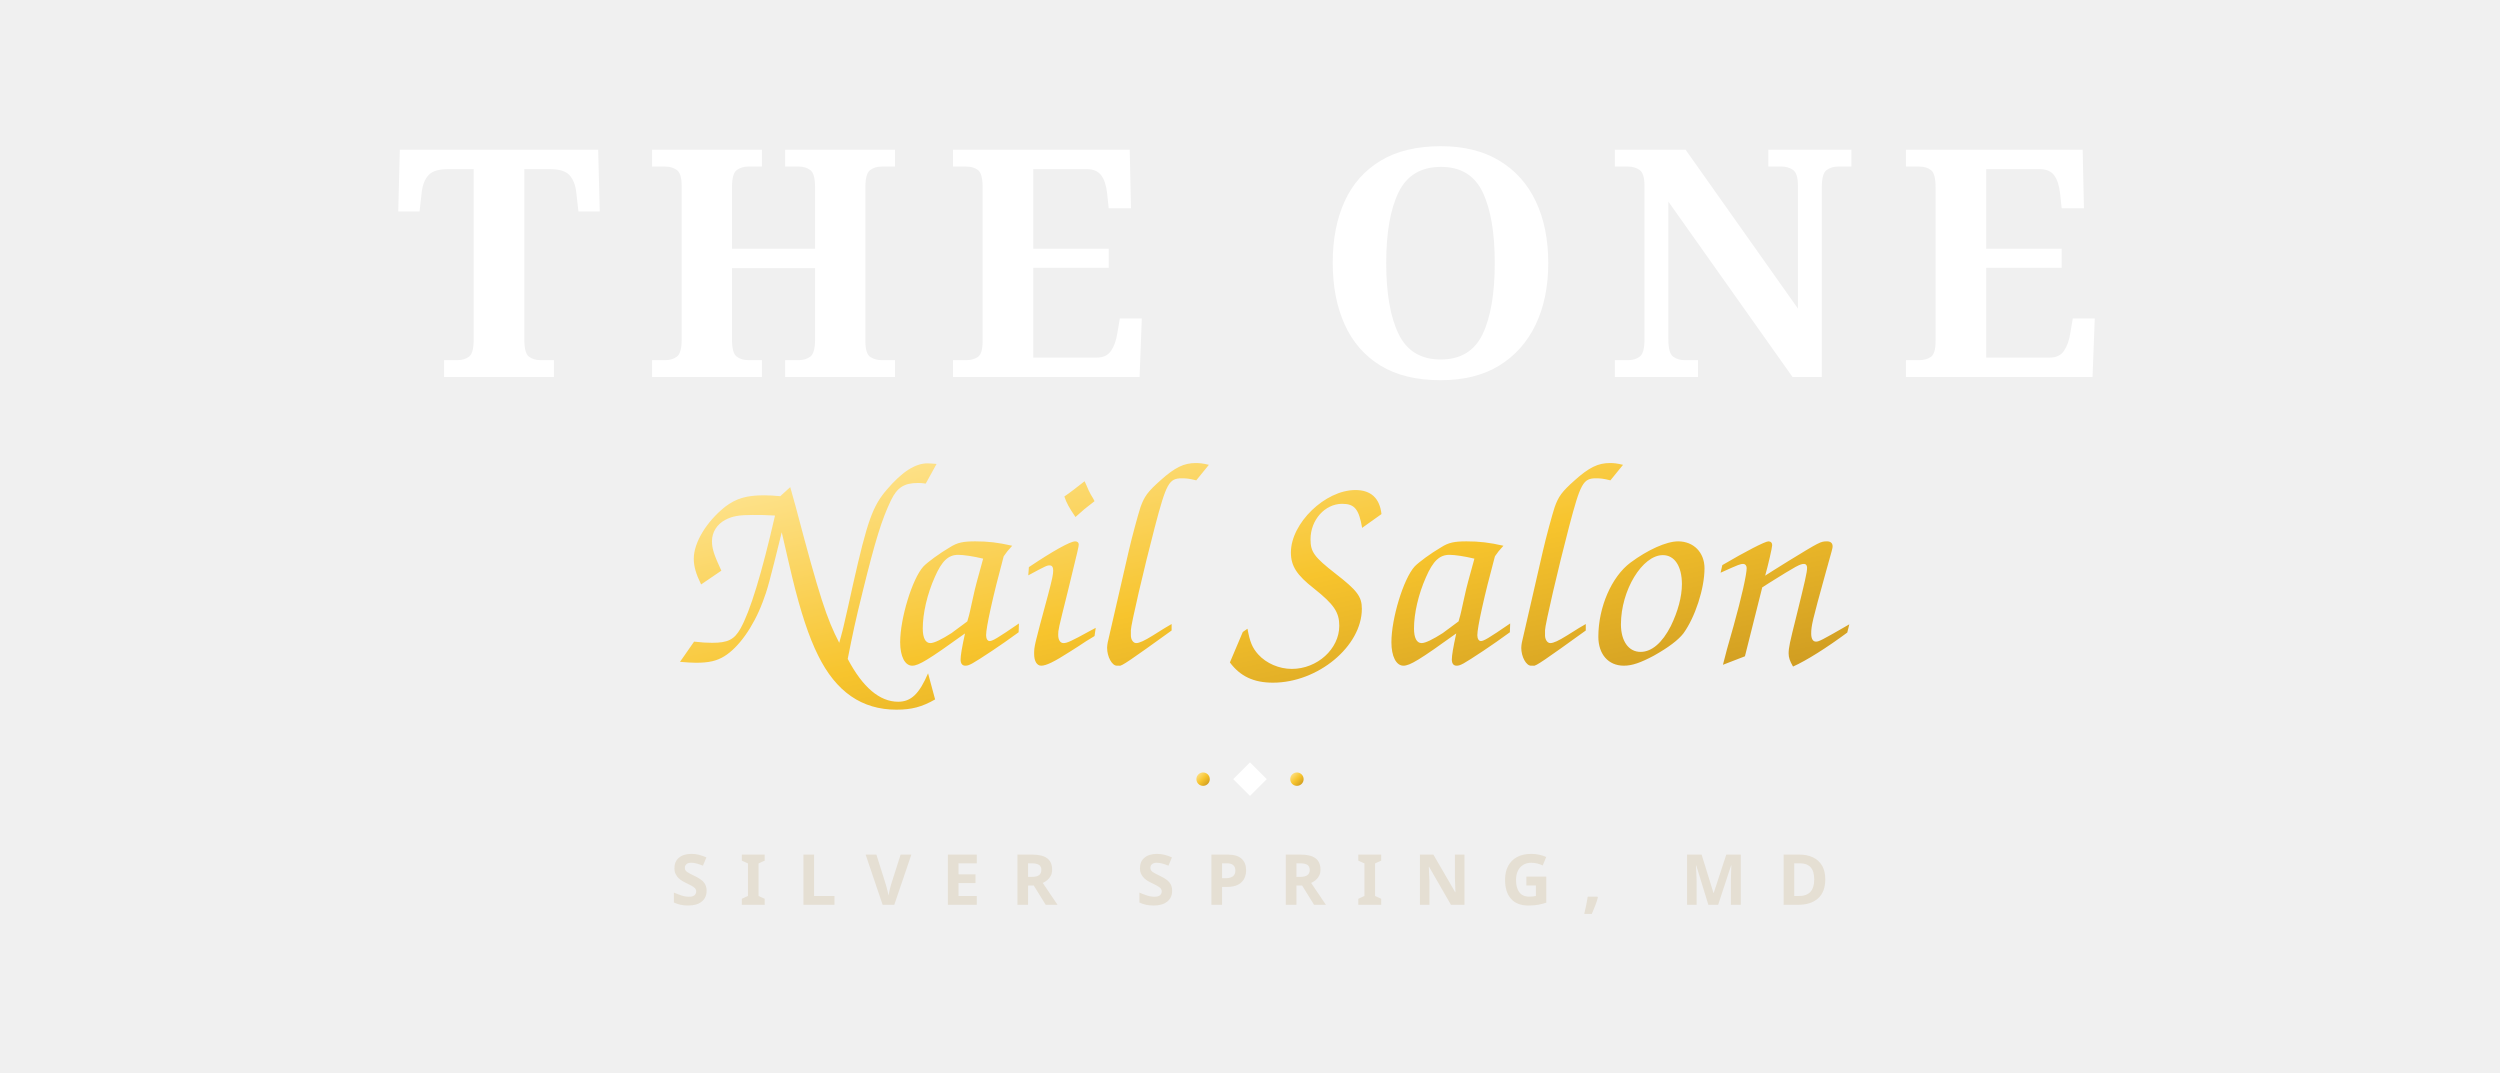
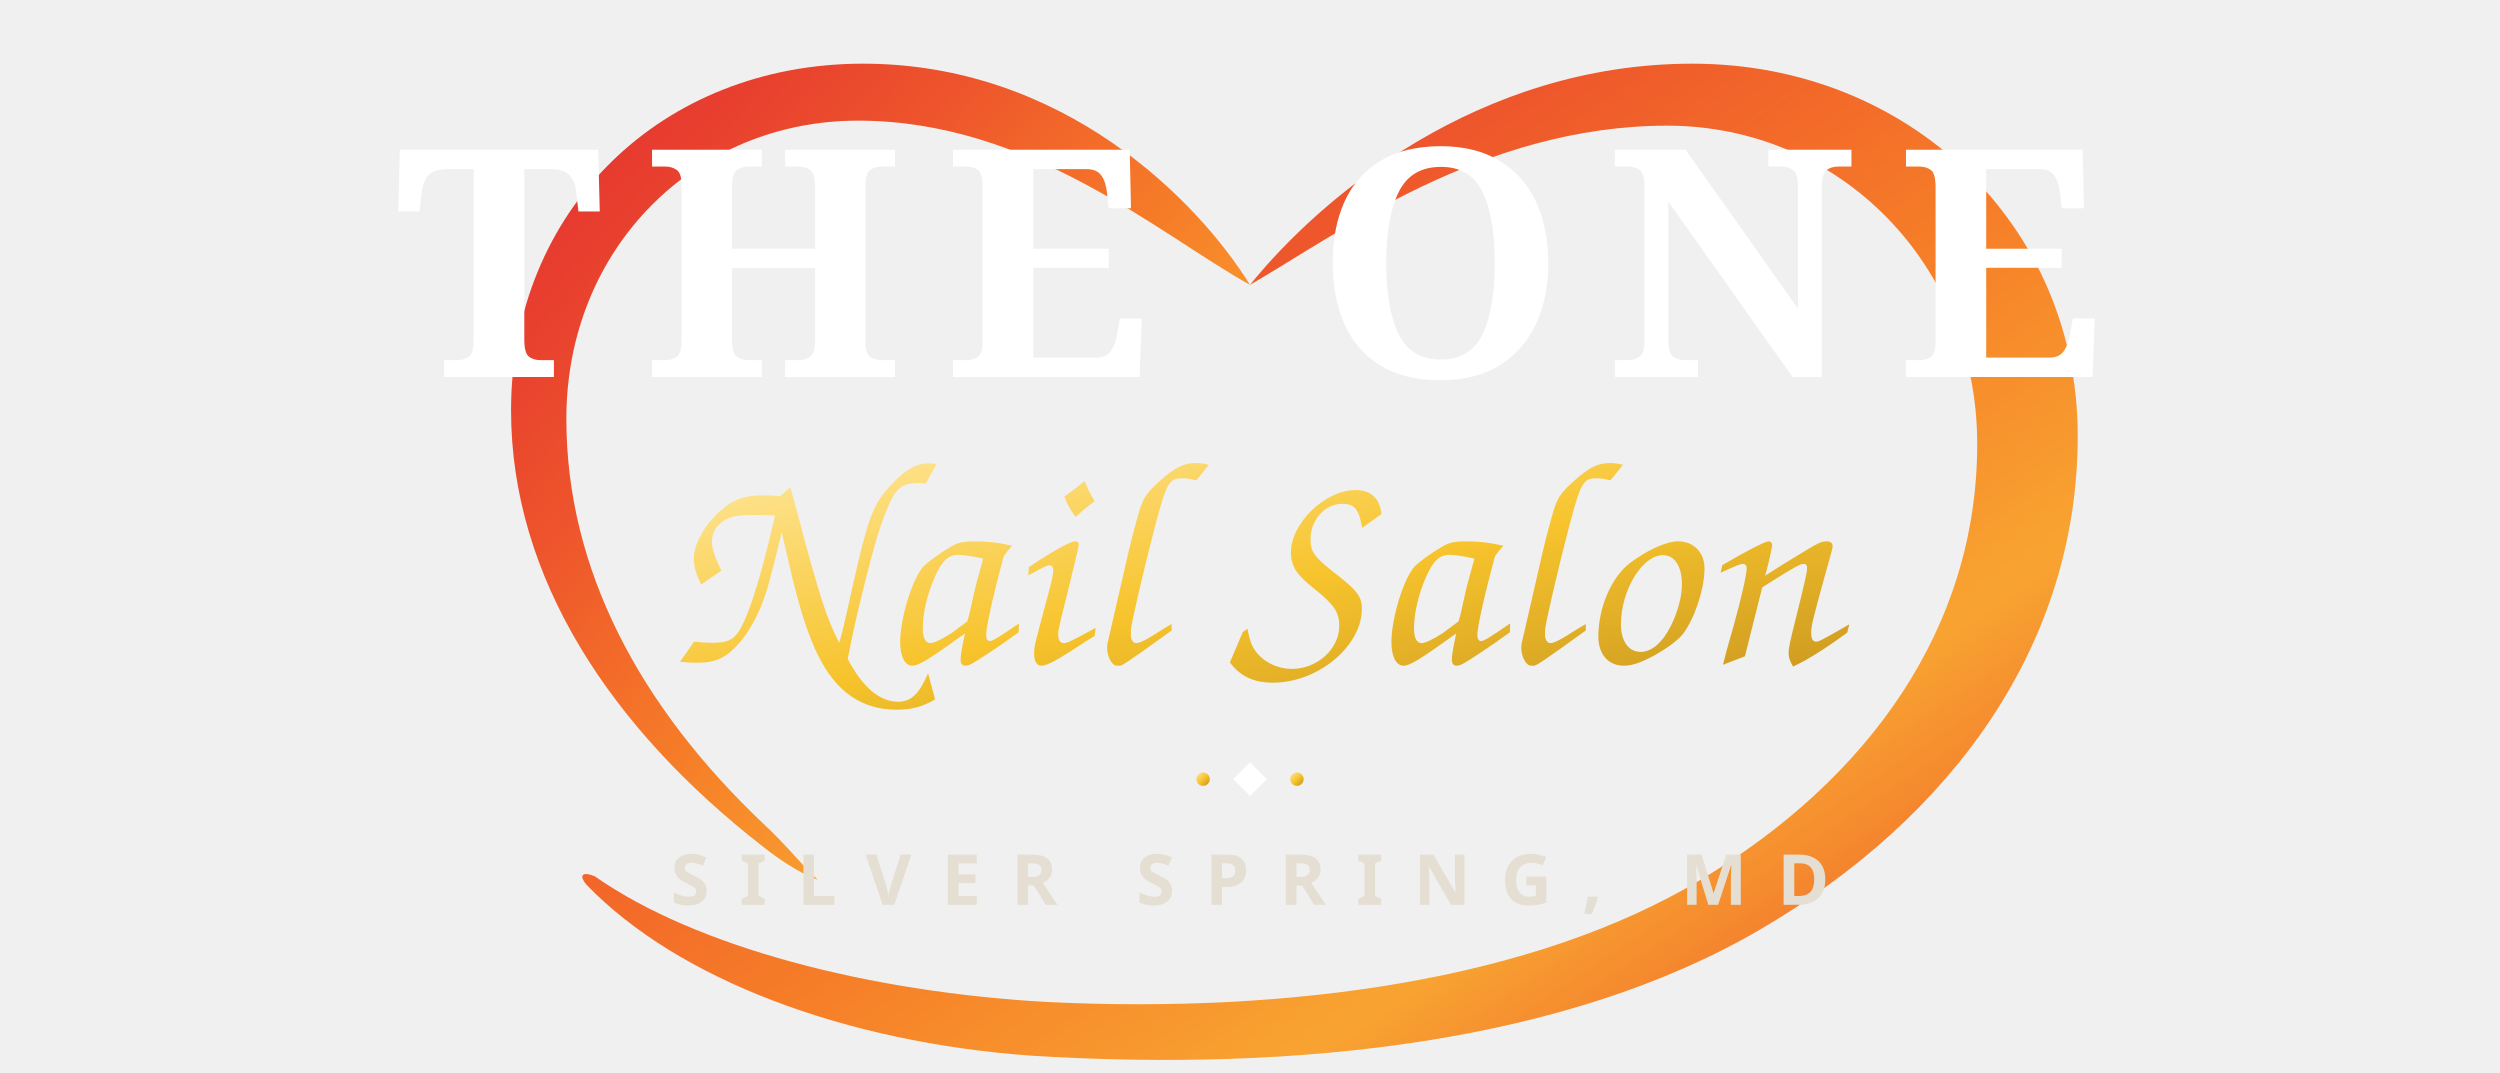
<svg xmlns="http://www.w3.org/2000/svg" viewBox="0 0 1492 640" width="1492" height="640">
  <defs>
    <linearGradient id="gold-lt" x1="0%" y1="0%" x2="100%" y2="100%">
      <stop offset="0%" stop-color="#FFE89E" />
      <stop offset="50%" stop-color="#F7C42D" />
      <stop offset="100%" stop-color="#C5921E" />
    </linearGradient>
+     <linearGradient id="heart-grad-lt" x1="10%" y1="10%" x2="90%" y2="90%">
+       <stop offset="0%" stop-color="#E52D27" />
+       <stop offset="25%" stop-color="#ED4A23" />
+       <stop offset="55%" stop-color="#F7781E" />
+       <stop offset="80%" stop-color="#F9A028" />
+       <stop offset="100%" stop-color="#F26522" />
+     </linearGradient>
  </defs>
+   <g class="logo-heart" opacity="0.95">
+     <path d="M 746 170               C 715 120, 635 38, 515 38               C 395 38, 305 125, 305 245               C 305 345, 365 435, 455 505               C 470 517, 482 523, 488 525               C 480 518, 470 505, 456 492               C 382 422, 338 340, 338 250               C 338 148, 415 72, 512 72               C 615 72, 692 140, 746 170 Z" fill="url(#heart-grad-lt)" />
+     <path d="M 746 170               C 788 118, 882 38, 1010 38               C 1140 38, 1240 135, 1240 260               C 1240 385, 1165 488, 1050 555               C 935 622, 775 640, 615 630               C 505 622, 405 585, 350 528               C 345 522, 348 520, 355 523               C 415 565, 518 592, 625 598               C 770 605, 915 585, 1015 525               C 1115 465, 1180 375, 1180 265               C 1180 158, 1098 75, 995 75               C 885 75, 798 140, 746 170 Z" fill="url(#heart-grad-lt)" />
+   </g>
  <text x="746" y="225" font-family="'Playfair Display', 'Cinzel', serif" font-size="190" font-weight="900" letter-spacing="24" fill="#FFFFFF" text-anchor="middle">THE ONE</text>
  <text x="746" y="395" font-family="'Allura', cursive" font-size="175" font-weight="400" letter-spacing="4" fill="url(#gold-lt)" text-anchor="middle">Nail Salon</text>
  <g transform="translate(746, 465)">
    <line x1="-380" y1="0" x2="-55" y2="0" stroke="url(#gold-lt)" stroke-width="3" opacity="0.9" />
    <polygon points="0,-10 10,0 0,10 -10,0" fill="#FFFFFF" />
    <circle cx="-28" cy="0" r="4" fill="url(#gold-lt)" />
    <circle cx="28" cy="0" r="4" fill="url(#gold-lt)" />
    <line x1="55" y1="0" x2="380" y2="0" stroke="url(#gold-lt)" stroke-width="3" opacity="0.9" />
  </g>
  <text x="746" y="540" font-family="'Poppins', sans-serif" font-size="42" font-weight="700" letter-spacing="18" fill="#E5DFD3" text-anchor="middle">SILVER SPRING, MD</text>
</svg>
